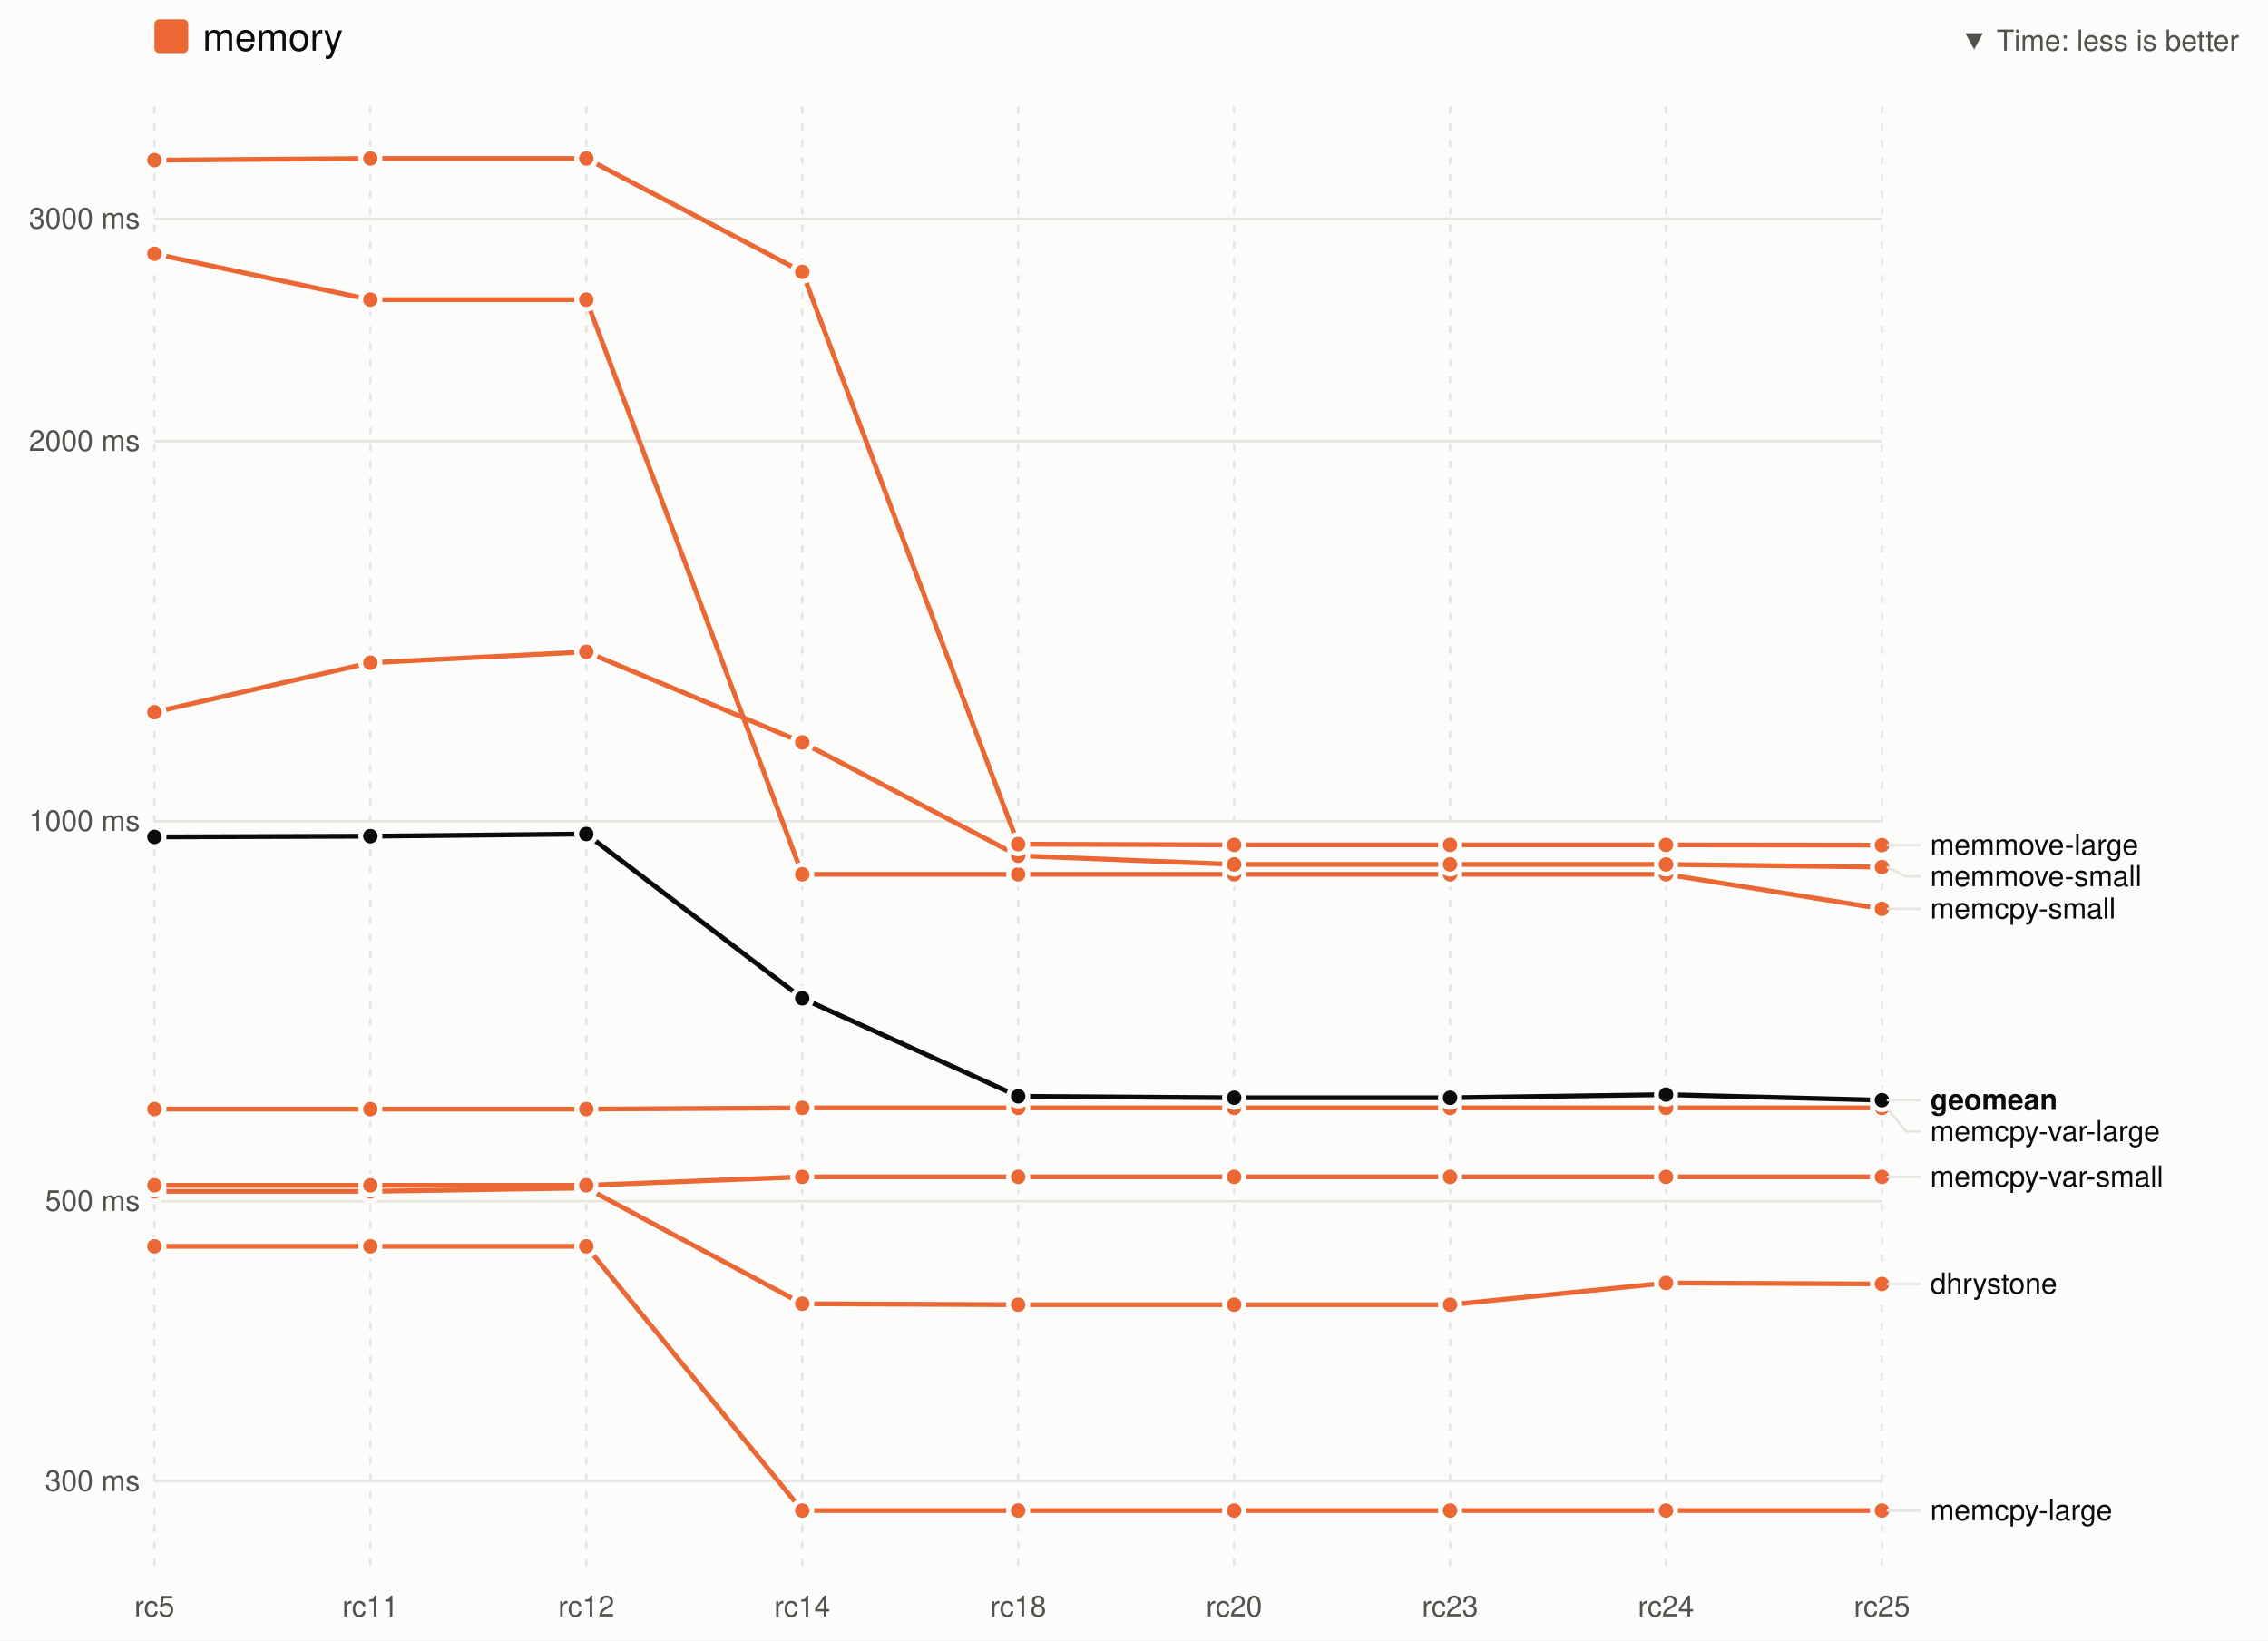
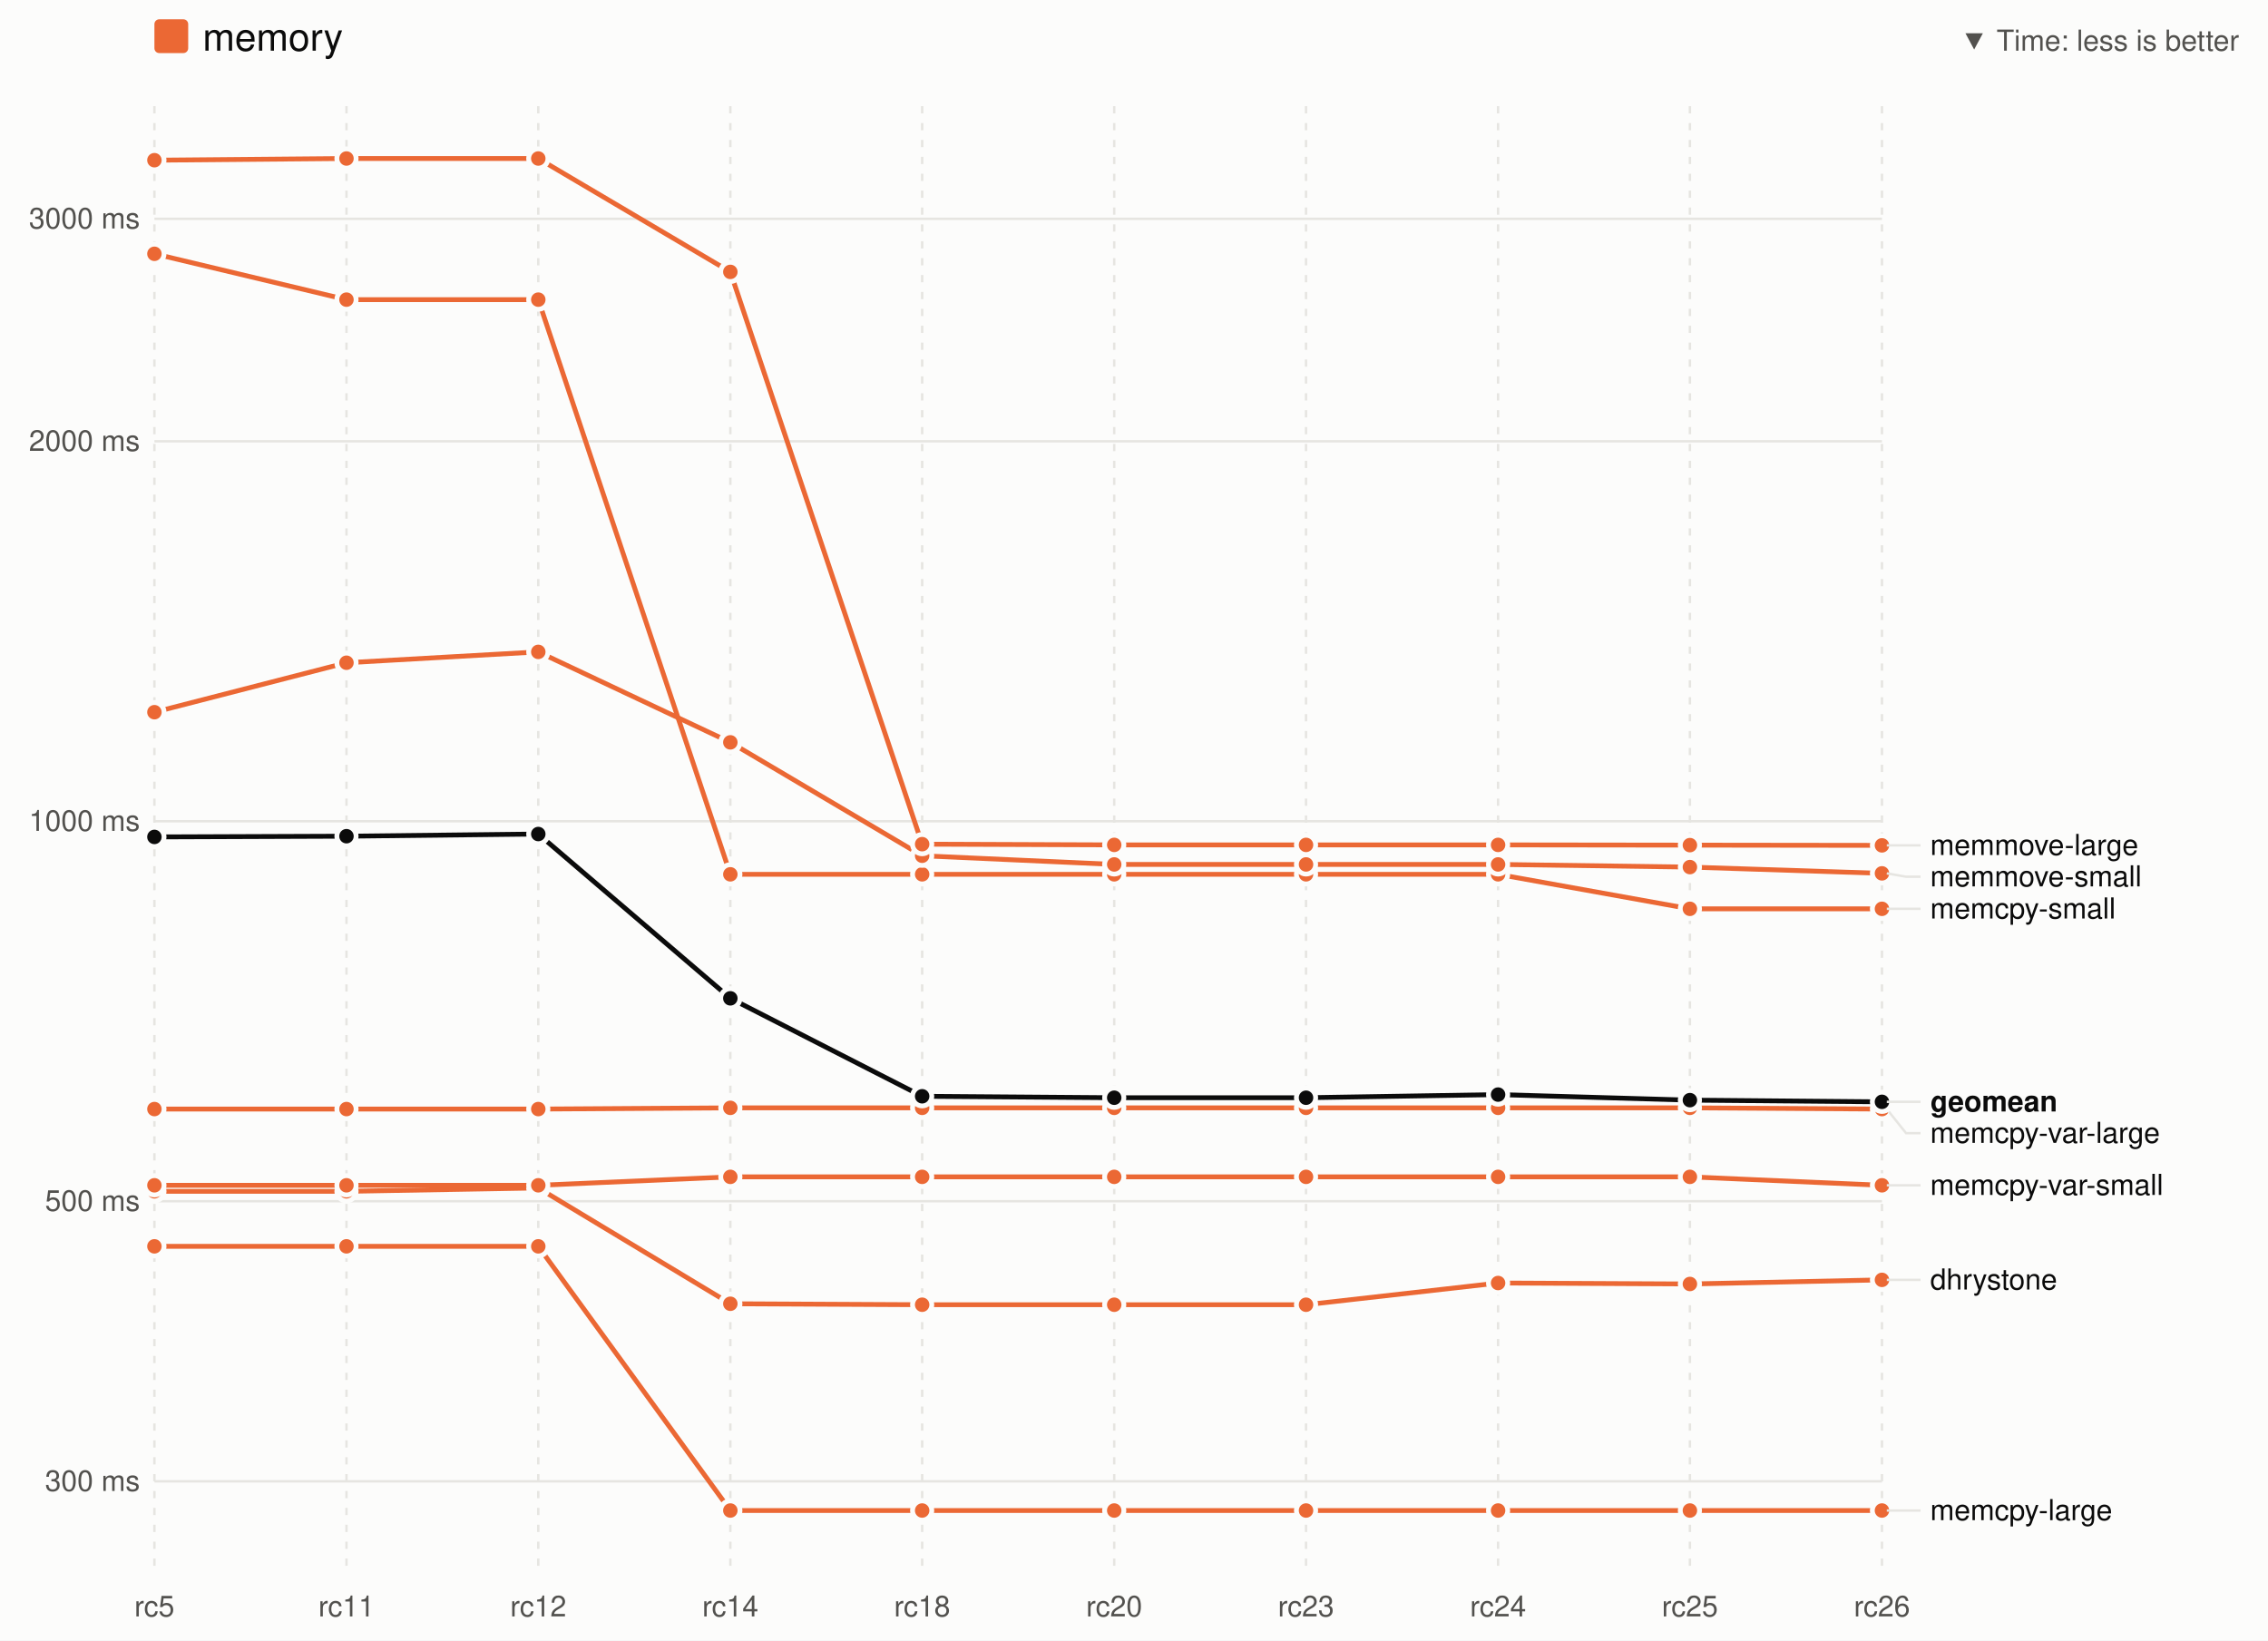
<svg xmlns="http://www.w3.org/2000/svg" width="940" height="680" viewBox="0 0 940 680" role="img" aria-label="GCC 16.2 releases on benchwork-040, memory benchmarks, time in ms">
  <style>.t{font-family:system-ui,-apple-system,'Segoe UI',Helvetica,Arial,sans-serif;font-size:12px;fill:#0b0b0b}.t.muted{fill:#52514e}.t.big{font-size:16px}.t.name{font-weight:600}.t.axis{fill:#52514e;font-size:12px}.grid{stroke:#e6e5e1;stroke-width:1}.ref{stroke:#0b0b0b;stroke-width:2}.bg{fill:#fcfcfb}.ring{stroke:#fcfcfb;stroke-width:2}.dot{fill:#0b0b0b}.s0{fill:#2a78d6}.k0{stroke:#2a78d6}.s1{fill:#eb6834}.k1{stroke:#eb6834}.s2{fill:#1baf7a}.k2{stroke:#1baf7a}.s3{fill:#eda100}.k3{stroke:#eda100}.s4{fill:#e87ba4}.k4{stroke:#e87ba4}.s5{fill:#8a63d2}.k5{stroke:#8a63d2}@media(prefers-color-scheme:dark){.t{fill:#ffffff}.t.muted{fill:#c3c2b7}.t.axis{fill:#c3c2b7}.grid{stroke:#333331}.ref{stroke:#ffffff}.bg{fill:#1a1a19}.ring{stroke:#1a1a19}.dot{fill:#ffffff}.s0{fill:#3987e5}.k0{stroke:#3987e5}.s1{fill:#d95926}.k1{stroke:#d95926}.s2{fill:#199e70}.k2{stroke:#199e70}.s3{fill:#c98500}.k3{stroke:#c98500}.s4{fill:#d55181}.k4{stroke:#d55181}.s5{fill:#9d7be0}.k5{stroke:#9d7be0}}</style>
  <rect class="bg" width="940" height="680" />
  <text class="t muted" x="928" y="21" text-anchor="end">▼ Time: less is better</text>
  <rect class="s1" x="64" y="8" width="14" height="14" rx="2" />
  <text class="t big" x="84" y="21">memory</text>
  <line class="grid" x1="64.0" y1="44" x2="64.0" y2="650" stroke-dasharray="3 4" />
-   <line class="grid" x1="153.5" y1="44" x2="153.5" y2="650" stroke-dasharray="3 4" />
-   <line class="grid" x1="243.0" y1="44" x2="243.0" y2="650" stroke-dasharray="3 4" />
-   <line class="grid" x1="332.5" y1="44" x2="332.5" y2="650" stroke-dasharray="3 4" />
-   <line class="grid" x1="422.0" y1="44" x2="422.0" y2="650" stroke-dasharray="3 4" />
-   <line class="grid" x1="511.5" y1="44" x2="511.5" y2="650" stroke-dasharray="3 4" />
-   <line class="grid" x1="601.0" y1="44" x2="601.0" y2="650" stroke-dasharray="3 4" />
-   <line class="grid" x1="690.5" y1="44" x2="690.5" y2="650" stroke-dasharray="3 4" />
+   <line class="grid" x1="143.6" y1="44" x2="143.6" y2="650" stroke-dasharray="3 4" />
+   <line class="grid" x1="223.1" y1="44" x2="223.1" y2="650" stroke-dasharray="3 4" />
+   <line class="grid" x1="302.7" y1="44" x2="302.7" y2="650" stroke-dasharray="3 4" />
+   <line class="grid" x1="382.2" y1="44" x2="382.2" y2="650" stroke-dasharray="3 4" />
+   <line class="grid" x1="461.8" y1="44" x2="461.8" y2="650" stroke-dasharray="3 4" />
+   <line class="grid" x1="541.3" y1="44" x2="541.3" y2="650" stroke-dasharray="3 4" />
+   <line class="grid" x1="620.9" y1="44" x2="620.9" y2="650" stroke-dasharray="3 4" />
+   <line class="grid" x1="700.4" y1="44" x2="700.4" y2="650" stroke-dasharray="3 4" />
  <line class="grid" x1="780.0" y1="44" x2="780.0" y2="650" stroke-dasharray="3 4" />
  <line class="grid" x1="64" y1="614.0" x2="780" y2="614.0" />
  <text class="t axis" x="58" y="618.0" text-anchor="end">300 ms</text>
  <line class="grid" x1="64" y1="497.9" x2="780" y2="497.9" />
  <text class="t axis" x="58" y="501.9" text-anchor="end">500 ms</text>
  <line class="grid" x1="64" y1="340.4" x2="780" y2="340.4" />
  <text class="t axis" x="58" y="344.4" text-anchor="end">1000 ms</text>
  <line class="grid" x1="64" y1="182.9" x2="780" y2="182.9" />
  <text class="t axis" x="58" y="186.9" text-anchor="end">2000 ms</text>
  <line class="grid" x1="64" y1="90.7" x2="780" y2="90.7" />
  <text class="t axis" x="58" y="94.7" text-anchor="end">3000 ms</text>
  <text class="t axis" x="64.0" y="670" text-anchor="middle">rc5</text>
-   <text class="t axis" x="153.5" y="670" text-anchor="middle">rc11</text>
-   <text class="t axis" x="243.0" y="670" text-anchor="middle">rc12</text>
-   <text class="t axis" x="332.5" y="670" text-anchor="middle">rc14</text>
-   <text class="t axis" x="422.0" y="670" text-anchor="middle">rc18</text>
-   <text class="t axis" x="511.5" y="670" text-anchor="middle">rc20</text>
-   <text class="t axis" x="601.0" y="670" text-anchor="middle">rc23</text>
-   <text class="t axis" x="690.5" y="670" text-anchor="middle">rc24</text>
-   <text class="t axis" x="780.0" y="670" text-anchor="middle">rc25</text>
-   <path class="k1" d="M64.0,493.8L153.5,493.8L243.0,492.4L332.5,540.4L422.0,540.8L511.5,540.8L601.0,540.8L690.5,531.8L780.0,532.2" fill="none" stroke-width="2" stroke-linejoin="round" />
+   <text class="t axis" x="143.6" y="670" text-anchor="middle">rc11</text>
+   <text class="t axis" x="223.1" y="670" text-anchor="middle">rc12</text>
+   <text class="t axis" x="302.7" y="670" text-anchor="middle">rc14</text>
+   <text class="t axis" x="382.2" y="670" text-anchor="middle">rc18</text>
+   <text class="t axis" x="461.8" y="670" text-anchor="middle">rc20</text>
+   <text class="t axis" x="541.3" y="670" text-anchor="middle">rc23</text>
+   <text class="t axis" x="620.9" y="670" text-anchor="middle">rc24</text>
+   <text class="t axis" x="700.4" y="670" text-anchor="middle">rc25</text>
+   <text class="t axis" x="780.0" y="670" text-anchor="middle">rc26</text>
+   <path class="k1" d="M64.0,493.8L143.6,493.8L223.1,492.4L302.7,540.4L382.2,540.8L461.8,540.8L541.3,540.8L620.9,531.8L700.4,532.2L780.0,530.5" fill="none" stroke-width="2" stroke-linejoin="round" />
  <circle class="s1 ring" cx="64.0" cy="493.8" r="4" />
  <circle cx="64.0" cy="493.8" r="7" fill="transparent" />
-   <circle class="s1 ring" cx="153.5" cy="493.8" r="4" />
-   <circle cx="153.5" cy="493.8" r="7" fill="transparent" />
-   <circle class="s1 ring" cx="243.0" cy="492.4" r="4" />
-   <circle cx="243.0" cy="492.4" r="7" fill="transparent" />
-   <circle class="s1 ring" cx="332.5" cy="540.4" r="4" />
-   <circle cx="332.5" cy="540.4" r="7" fill="transparent" />
-   <circle class="s1 ring" cx="422.0" cy="540.8" r="4" />
-   <circle cx="422.0" cy="540.8" r="7" fill="transparent" />
-   <circle class="s1 ring" cx="511.5" cy="540.8" r="4" />
-   <circle cx="511.5" cy="540.8" r="7" fill="transparent" />
-   <circle class="s1 ring" cx="601.0" cy="540.8" r="4" />
-   <circle cx="601.0" cy="540.8" r="7" fill="transparent" />
-   <circle class="s1 ring" cx="690.5" cy="531.8" r="4" />
-   <circle cx="690.5" cy="531.8" r="7" fill="transparent" />
-   <circle class="s1 ring" cx="780.0" cy="532.2" r="4" />
-   <circle cx="780.0" cy="532.2" r="7" fill="transparent" />
-   <path class="grid" d="M782,532.2 L790,532.2 h6" fill="none" />
-   <text class="t" x="800" y="536.2">dhrystone</text>
-   <path class="k1" d="M64.0,105.2L153.5,124.2L243.0,124.2L332.5,362.4L422.0,362.4L511.5,362.4L601.0,362.4L690.5,362.4L780.0,376.7" fill="none" stroke-width="2" stroke-linejoin="round" />
+   <circle class="s1 ring" cx="143.6" cy="493.8" r="4" />
+   <circle cx="143.6" cy="493.8" r="7" fill="transparent" />
+   <circle class="s1 ring" cx="223.1" cy="492.4" r="4" />
+   <circle cx="223.1" cy="492.4" r="7" fill="transparent" />
+   <circle class="s1 ring" cx="302.7" cy="540.4" r="4" />
+   <circle cx="302.7" cy="540.4" r="7" fill="transparent" />
+   <circle class="s1 ring" cx="382.2" cy="540.8" r="4" />
+   <circle cx="382.2" cy="540.8" r="7" fill="transparent" />
+   <circle class="s1 ring" cx="461.8" cy="540.8" r="4" />
+   <circle cx="461.8" cy="540.8" r="7" fill="transparent" />
+   <circle class="s1 ring" cx="541.3" cy="540.8" r="4" />
+   <circle cx="541.3" cy="540.8" r="7" fill="transparent" />
+   <circle class="s1 ring" cx="620.9" cy="531.8" r="4" />
+   <circle cx="620.9" cy="531.8" r="7" fill="transparent" />
+   <circle class="s1 ring" cx="700.4" cy="532.2" r="4" />
+   <circle cx="700.4" cy="532.2" r="7" fill="transparent" />
+   <circle class="s1 ring" cx="780.0" cy="530.5" r="4" />
+   <circle cx="780.0" cy="530.5" r="7" fill="transparent" />
+   <path class="grid" d="M782,530.5 L790,530.5 h6" fill="none" />
+   <text class="t" x="800" y="534.5">dhrystone</text>
+   <path class="k1" d="M64.0,105.2L143.6,124.2L223.1,124.2L302.7,362.4L382.2,362.4L461.8,362.4L541.3,362.4L620.9,362.4L700.4,376.7L780.0,376.7" fill="none" stroke-width="2" stroke-linejoin="round" />
  <circle class="s1 ring" cx="64.0" cy="105.2" r="4" />
  <circle cx="64.0" cy="105.2" r="7" fill="transparent" />
-   <circle class="s1 ring" cx="153.5" cy="124.2" r="4" />
-   <circle cx="153.5" cy="124.2" r="7" fill="transparent" />
-   <circle class="s1 ring" cx="243.0" cy="124.2" r="4" />
-   <circle cx="243.0" cy="124.2" r="7" fill="transparent" />
-   <circle class="s1 ring" cx="332.5" cy="362.4" r="4" />
-   <circle cx="332.5" cy="362.4" r="7" fill="transparent" />
-   <circle class="s1 ring" cx="422.0" cy="362.4" r="4" />
-   <circle cx="422.0" cy="362.4" r="7" fill="transparent" />
-   <circle class="s1 ring" cx="511.5" cy="362.4" r="4" />
-   <circle cx="511.5" cy="362.4" r="7" fill="transparent" />
-   <circle class="s1 ring" cx="601.0" cy="362.4" r="4" />
-   <circle cx="601.0" cy="362.4" r="7" fill="transparent" />
-   <circle class="s1 ring" cx="690.5" cy="362.4" r="4" />
-   <circle cx="690.5" cy="362.4" r="7" fill="transparent" />
+   <circle class="s1 ring" cx="143.6" cy="124.2" r="4" />
+   <circle cx="143.6" cy="124.2" r="7" fill="transparent" />
+   <circle class="s1 ring" cx="223.1" cy="124.2" r="4" />
+   <circle cx="223.1" cy="124.2" r="7" fill="transparent" />
+   <circle class="s1 ring" cx="302.7" cy="362.4" r="4" />
+   <circle cx="302.7" cy="362.4" r="7" fill="transparent" />
+   <circle class="s1 ring" cx="382.2" cy="362.4" r="4" />
+   <circle cx="382.2" cy="362.4" r="7" fill="transparent" />
+   <circle class="s1 ring" cx="461.8" cy="362.4" r="4" />
+   <circle cx="461.8" cy="362.4" r="7" fill="transparent" />
+   <circle class="s1 ring" cx="541.3" cy="362.4" r="4" />
+   <circle cx="541.3" cy="362.4" r="7" fill="transparent" />
+   <circle class="s1 ring" cx="620.9" cy="362.4" r="4" />
+   <circle cx="620.9" cy="362.4" r="7" fill="transparent" />
+   <circle class="s1 ring" cx="700.4" cy="376.7" r="4" />
+   <circle cx="700.4" cy="376.7" r="7" fill="transparent" />
  <circle class="s1 ring" cx="780.0" cy="376.7" r="4" />
  <circle cx="780.0" cy="376.7" r="7" fill="transparent" />
  <path class="grid" d="M782,376.7 L790,376.7 h6" fill="none" />
  <text class="t" x="800" y="380.7">memcpy-small</text>
-   <path class="k1" d="M64.0,516.6L153.5,516.6L243.0,516.6L332.5,626.1L422.0,626.1L511.5,626.1L601.0,626.1L690.5,626.1L780.0,626.1" fill="none" stroke-width="2" stroke-linejoin="round" />
+   <path class="k1" d="M64.0,516.6L143.6,516.6L223.1,516.6L302.7,626.1L382.2,626.1L461.8,626.1L541.3,626.1L620.9,626.1L700.4,626.1L780.0,626.1" fill="none" stroke-width="2" stroke-linejoin="round" />
  <circle class="s1 ring" cx="64.0" cy="516.6" r="4" />
  <circle cx="64.0" cy="516.6" r="7" fill="transparent" />
-   <circle class="s1 ring" cx="153.5" cy="516.6" r="4" />
-   <circle cx="153.5" cy="516.6" r="7" fill="transparent" />
-   <circle class="s1 ring" cx="243.0" cy="516.6" r="4" />
-   <circle cx="243.0" cy="516.6" r="7" fill="transparent" />
-   <circle class="s1 ring" cx="332.5" cy="626.1" r="4" />
-   <circle cx="332.5" cy="626.1" r="7" fill="transparent" />
-   <circle class="s1 ring" cx="422.0" cy="626.1" r="4" />
-   <circle cx="422.0" cy="626.1" r="7" fill="transparent" />
-   <circle class="s1 ring" cx="511.5" cy="626.1" r="4" />
-   <circle cx="511.5" cy="626.1" r="7" fill="transparent" />
-   <circle class="s1 ring" cx="601.0" cy="626.1" r="4" />
-   <circle cx="601.0" cy="626.1" r="7" fill="transparent" />
-   <circle class="s1 ring" cx="690.5" cy="626.1" r="4" />
-   <circle cx="690.5" cy="626.1" r="7" fill="transparent" />
+   <circle class="s1 ring" cx="143.6" cy="516.6" r="4" />
+   <circle cx="143.6" cy="516.6" r="7" fill="transparent" />
+   <circle class="s1 ring" cx="223.1" cy="516.6" r="4" />
+   <circle cx="223.1" cy="516.6" r="7" fill="transparent" />
+   <circle class="s1 ring" cx="302.7" cy="626.1" r="4" />
+   <circle cx="302.7" cy="626.1" r="7" fill="transparent" />
+   <circle class="s1 ring" cx="382.2" cy="626.1" r="4" />
+   <circle cx="382.2" cy="626.1" r="7" fill="transparent" />
+   <circle class="s1 ring" cx="461.8" cy="626.1" r="4" />
+   <circle cx="461.8" cy="626.1" r="7" fill="transparent" />
+   <circle class="s1 ring" cx="541.3" cy="626.1" r="4" />
+   <circle cx="541.3" cy="626.1" r="7" fill="transparent" />
+   <circle class="s1 ring" cx="620.9" cy="626.1" r="4" />
+   <circle cx="620.9" cy="626.1" r="7" fill="transparent" />
+   <circle class="s1 ring" cx="700.4" cy="626.1" r="4" />
+   <circle cx="700.4" cy="626.1" r="7" fill="transparent" />
  <circle class="s1 ring" cx="780.0" cy="626.1" r="4" />
  <circle cx="780.0" cy="626.1" r="7" fill="transparent" />
  <path class="grid" d="M782,626.1 L790,626.1 h6" fill="none" />
  <text class="t" x="800" y="630.1">memcpy-large</text>
-   <path class="k1" d="M64.0,491.3L153.5,491.3L243.0,491.3L332.5,487.8L422.0,487.8L511.5,487.8L601.0,487.8L690.5,487.8L780.0,487.8" fill="none" stroke-width="2" stroke-linejoin="round" />
+   <path class="k1" d="M64.0,491.3L143.6,491.3L223.1,491.3L302.7,487.8L382.2,487.8L461.8,487.8L541.3,487.8L620.9,487.8L700.4,487.8L780.0,491.3" fill="none" stroke-width="2" stroke-linejoin="round" />
  <circle class="s1 ring" cx="64.0" cy="491.3" r="4" />
  <circle cx="64.0" cy="491.3" r="7" fill="transparent" />
-   <circle class="s1 ring" cx="153.5" cy="491.3" r="4" />
-   <circle cx="153.5" cy="491.3" r="7" fill="transparent" />
-   <circle class="s1 ring" cx="243.0" cy="491.3" r="4" />
-   <circle cx="243.0" cy="491.3" r="7" fill="transparent" />
-   <circle class="s1 ring" cx="332.5" cy="487.8" r="4" />
-   <circle cx="332.5" cy="487.8" r="7" fill="transparent" />
-   <circle class="s1 ring" cx="422.0" cy="487.8" r="4" />
-   <circle cx="422.0" cy="487.8" r="7" fill="transparent" />
-   <circle class="s1 ring" cx="511.5" cy="487.8" r="4" />
-   <circle cx="511.5" cy="487.8" r="7" fill="transparent" />
-   <circle class="s1 ring" cx="601.0" cy="487.8" r="4" />
-   <circle cx="601.0" cy="487.8" r="7" fill="transparent" />
-   <circle class="s1 ring" cx="690.5" cy="487.8" r="4" />
-   <circle cx="690.5" cy="487.8" r="7" fill="transparent" />
-   <circle class="s1 ring" cx="780.0" cy="487.8" r="4" />
-   <circle cx="780.0" cy="487.8" r="7" fill="transparent" />
-   <path class="grid" d="M782,487.8 L790,487.8 h6" fill="none" />
-   <text class="t" x="800" y="491.8">memcpy-var-small</text>
-   <path class="k1" d="M64.0,459.7L153.5,459.7L243.0,459.7L332.5,459.2L422.0,459.2L511.5,459.2L601.0,459.2L690.5,459.2L780.0,459.2" fill="none" stroke-width="2" stroke-linejoin="round" />
+   <circle class="s1 ring" cx="143.6" cy="491.3" r="4" />
+   <circle cx="143.6" cy="491.3" r="7" fill="transparent" />
+   <circle class="s1 ring" cx="223.1" cy="491.3" r="4" />
+   <circle cx="223.1" cy="491.3" r="7" fill="transparent" />
+   <circle class="s1 ring" cx="302.7" cy="487.8" r="4" />
+   <circle cx="302.7" cy="487.8" r="7" fill="transparent" />
+   <circle class="s1 ring" cx="382.2" cy="487.8" r="4" />
+   <circle cx="382.2" cy="487.8" r="7" fill="transparent" />
+   <circle class="s1 ring" cx="461.8" cy="487.8" r="4" />
+   <circle cx="461.8" cy="487.8" r="7" fill="transparent" />
+   <circle class="s1 ring" cx="541.3" cy="487.8" r="4" />
+   <circle cx="541.3" cy="487.8" r="7" fill="transparent" />
+   <circle class="s1 ring" cx="620.9" cy="487.8" r="4" />
+   <circle cx="620.9" cy="487.8" r="7" fill="transparent" />
+   <circle class="s1 ring" cx="700.4" cy="487.8" r="4" />
+   <circle cx="700.4" cy="487.8" r="7" fill="transparent" />
+   <circle class="s1 ring" cx="780.0" cy="491.3" r="4" />
+   <circle cx="780.0" cy="491.3" r="7" fill="transparent" />
+   <path class="grid" d="M782,491.3 L790,491.3 h6" fill="none" />
+   <text class="t" x="800" y="495.3">memcpy-var-small</text>
+   <path class="k1" d="M64.0,459.7L143.6,459.7L223.1,459.7L302.7,459.2L382.2,459.2L461.8,459.2L541.3,459.2L620.9,459.2L700.4,459.2L780.0,459.7" fill="none" stroke-width="2" stroke-linejoin="round" />
  <circle class="s1 ring" cx="64.0" cy="459.7" r="4" />
  <circle cx="64.0" cy="459.7" r="7" fill="transparent" />
-   <circle class="s1 ring" cx="153.5" cy="459.7" r="4" />
-   <circle cx="153.5" cy="459.7" r="7" fill="transparent" />
-   <circle class="s1 ring" cx="243.0" cy="459.7" r="4" />
-   <circle cx="243.0" cy="459.7" r="7" fill="transparent" />
-   <circle class="s1 ring" cx="332.5" cy="459.2" r="4" />
-   <circle cx="332.5" cy="459.2" r="7" fill="transparent" />
-   <circle class="s1 ring" cx="422.0" cy="459.2" r="4" />
-   <circle cx="422.0" cy="459.2" r="7" fill="transparent" />
-   <circle class="s1 ring" cx="511.5" cy="459.2" r="4" />
-   <circle cx="511.5" cy="459.2" r="7" fill="transparent" />
-   <circle class="s1 ring" cx="601.0" cy="459.2" r="4" />
-   <circle cx="601.0" cy="459.2" r="7" fill="transparent" />
-   <circle class="s1 ring" cx="690.5" cy="459.2" r="4" />
-   <circle cx="690.5" cy="459.2" r="7" fill="transparent" />
-   <circle class="s1 ring" cx="780.0" cy="459.2" r="4" />
-   <circle cx="780.0" cy="459.2" r="7" fill="transparent" />
-   <path class="grid" d="M782,459.2 L790,469.0 h6" fill="none" />
-   <text class="t" x="800" y="473.0">memcpy-var-large</text>
-   <path class="k1" d="M64.0,295.2L153.5,274.7L243.0,270.2L332.5,307.7L422.0,354.7L511.5,358.3L601.0,358.3L690.5,358.3L780.0,359.4" fill="none" stroke-width="2" stroke-linejoin="round" />
+   <circle class="s1 ring" cx="143.6" cy="459.7" r="4" />
+   <circle cx="143.6" cy="459.7" r="7" fill="transparent" />
+   <circle class="s1 ring" cx="223.1" cy="459.7" r="4" />
+   <circle cx="223.1" cy="459.7" r="7" fill="transparent" />
+   <circle class="s1 ring" cx="302.7" cy="459.2" r="4" />
+   <circle cx="302.7" cy="459.2" r="7" fill="transparent" />
+   <circle class="s1 ring" cx="382.2" cy="459.2" r="4" />
+   <circle cx="382.2" cy="459.2" r="7" fill="transparent" />
+   <circle class="s1 ring" cx="461.8" cy="459.2" r="4" />
+   <circle cx="461.8" cy="459.2" r="7" fill="transparent" />
+   <circle class="s1 ring" cx="541.3" cy="459.2" r="4" />
+   <circle cx="541.3" cy="459.2" r="7" fill="transparent" />
+   <circle class="s1 ring" cx="620.9" cy="459.2" r="4" />
+   <circle cx="620.9" cy="459.2" r="7" fill="transparent" />
+   <circle class="s1 ring" cx="700.4" cy="459.2" r="4" />
+   <circle cx="700.4" cy="459.2" r="7" fill="transparent" />
+   <circle class="s1 ring" cx="780.0" cy="459.7" r="4" />
+   <circle cx="780.0" cy="459.7" r="7" fill="transparent" />
+   <path class="grid" d="M782,459.7 L790,469.7 h6" fill="none" />
+   <text class="t" x="800" y="473.7">memcpy-var-large</text>
+   <path class="k1" d="M64.0,295.2L143.6,274.7L223.1,270.2L302.7,307.7L382.2,354.7L461.8,358.3L541.3,358.3L620.9,358.3L700.4,359.4L780.0,362.0" fill="none" stroke-width="2" stroke-linejoin="round" />
  <circle class="s1 ring" cx="64.0" cy="295.2" r="4" />
  <circle cx="64.0" cy="295.2" r="7" fill="transparent" />
-   <circle class="s1 ring" cx="153.5" cy="274.7" r="4" />
-   <circle cx="153.5" cy="274.7" r="7" fill="transparent" />
-   <circle class="s1 ring" cx="243.0" cy="270.2" r="4" />
-   <circle cx="243.0" cy="270.2" r="7" fill="transparent" />
-   <circle class="s1 ring" cx="332.5" cy="307.7" r="4" />
-   <circle cx="332.5" cy="307.7" r="7" fill="transparent" />
-   <circle class="s1 ring" cx="422.0" cy="354.7" r="4" />
-   <circle cx="422.0" cy="354.7" r="7" fill="transparent" />
-   <circle class="s1 ring" cx="511.5" cy="358.3" r="4" />
-   <circle cx="511.5" cy="358.3" r="7" fill="transparent" />
-   <circle class="s1 ring" cx="601.0" cy="358.3" r="4" />
-   <circle cx="601.0" cy="358.3" r="7" fill="transparent" />
-   <circle class="s1 ring" cx="690.5" cy="358.3" r="4" />
-   <circle cx="690.5" cy="358.3" r="7" fill="transparent" />
-   <circle class="s1 ring" cx="780.0" cy="359.4" r="4" />
-   <circle cx="780.0" cy="359.4" r="7" fill="transparent" />
-   <path class="grid" d="M782,359.4 L790,363.3 h6" fill="none" />
-   <text class="t" x="800" y="367.3">memmove-small</text>
-   <path class="k1" d="M64.0,66.4L153.5,65.7L243.0,65.7L332.5,112.7L422.0,349.9L511.5,350.2L601.0,350.2L690.5,350.2L780.0,350.3" fill="none" stroke-width="2" stroke-linejoin="round" />
+   <circle class="s1 ring" cx="143.6" cy="274.7" r="4" />
+   <circle cx="143.6" cy="274.7" r="7" fill="transparent" />
+   <circle class="s1 ring" cx="223.1" cy="270.2" r="4" />
+   <circle cx="223.1" cy="270.2" r="7" fill="transparent" />
+   <circle class="s1 ring" cx="302.7" cy="307.7" r="4" />
+   <circle cx="302.7" cy="307.7" r="7" fill="transparent" />
+   <circle class="s1 ring" cx="382.2" cy="354.7" r="4" />
+   <circle cx="382.2" cy="354.7" r="7" fill="transparent" />
+   <circle class="s1 ring" cx="461.8" cy="358.3" r="4" />
+   <circle cx="461.8" cy="358.3" r="7" fill="transparent" />
+   <circle class="s1 ring" cx="541.3" cy="358.3" r="4" />
+   <circle cx="541.3" cy="358.3" r="7" fill="transparent" />
+   <circle class="s1 ring" cx="620.9" cy="358.3" r="4" />
+   <circle cx="620.9" cy="358.3" r="7" fill="transparent" />
+   <circle class="s1 ring" cx="700.4" cy="359.4" r="4" />
+   <circle cx="700.4" cy="359.4" r="7" fill="transparent" />
+   <circle class="s1 ring" cx="780.0" cy="362.0" r="4" />
+   <circle cx="780.0" cy="362.0" r="7" fill="transparent" />
+   <path class="grid" d="M782,362.0 L790,363.4 h6" fill="none" />
+   <text class="t" x="800" y="367.4">memmove-small</text>
+   <path class="k1" d="M64.0,66.4L143.6,65.7L223.1,65.7L302.7,112.7L382.2,349.9L461.8,350.2L541.3,350.2L620.9,350.2L700.4,350.3L780.0,350.4" fill="none" stroke-width="2" stroke-linejoin="round" />
  <circle class="s1 ring" cx="64.0" cy="66.4" r="4" />
  <circle cx="64.0" cy="66.4" r="7" fill="transparent" />
-   <circle class="s1 ring" cx="153.5" cy="65.7" r="4" />
-   <circle cx="153.5" cy="65.7" r="7" fill="transparent" />
-   <circle class="s1 ring" cx="243.0" cy="65.7" r="4" />
-   <circle cx="243.0" cy="65.7" r="7" fill="transparent" />
-   <circle class="s1 ring" cx="332.5" cy="112.7" r="4" />
-   <circle cx="332.5" cy="112.7" r="7" fill="transparent" />
-   <circle class="s1 ring" cx="422.0" cy="349.9" r="4" />
-   <circle cx="422.0" cy="349.9" r="7" fill="transparent" />
-   <circle class="s1 ring" cx="511.5" cy="350.2" r="4" />
-   <circle cx="511.5" cy="350.2" r="7" fill="transparent" />
-   <circle class="s1 ring" cx="601.0" cy="350.2" r="4" />
-   <circle cx="601.0" cy="350.2" r="7" fill="transparent" />
-   <circle class="s1 ring" cx="690.5" cy="350.2" r="4" />
-   <circle cx="690.5" cy="350.2" r="7" fill="transparent" />
-   <circle class="s1 ring" cx="780.0" cy="350.3" r="4" />
-   <circle cx="780.0" cy="350.3" r="7" fill="transparent" />
-   <path class="grid" d="M782,350.3 L790,350.3 h6" fill="none" />
-   <text class="t" x="800" y="354.3">memmove-large</text>
-   <path class="ref" d="M64.0,346.9L153.5,346.6L243.0,345.7L332.5,413.8L422.0,454.4L511.5,455.0L601.0,455.0L690.5,453.7L780.0,456.0" fill="none" stroke-width="3" stroke-linejoin="round" />
+   <circle class="s1 ring" cx="143.6" cy="65.7" r="4" />
+   <circle cx="143.6" cy="65.7" r="7" fill="transparent" />
+   <circle class="s1 ring" cx="223.1" cy="65.7" r="4" />
+   <circle cx="223.1" cy="65.7" r="7" fill="transparent" />
+   <circle class="s1 ring" cx="302.7" cy="112.7" r="4" />
+   <circle cx="302.7" cy="112.7" r="7" fill="transparent" />
+   <circle class="s1 ring" cx="382.2" cy="349.9" r="4" />
+   <circle cx="382.2" cy="349.9" r="7" fill="transparent" />
+   <circle class="s1 ring" cx="461.8" cy="350.2" r="4" />
+   <circle cx="461.8" cy="350.2" r="7" fill="transparent" />
+   <circle class="s1 ring" cx="541.3" cy="350.2" r="4" />
+   <circle cx="541.3" cy="350.2" r="7" fill="transparent" />
+   <circle class="s1 ring" cx="620.9" cy="350.2" r="4" />
+   <circle cx="620.9" cy="350.2" r="7" fill="transparent" />
+   <circle class="s1 ring" cx="700.4" cy="350.3" r="4" />
+   <circle cx="700.4" cy="350.3" r="7" fill="transparent" />
+   <circle class="s1 ring" cx="780.0" cy="350.4" r="4" />
+   <circle cx="780.0" cy="350.4" r="7" fill="transparent" />
+   <path class="grid" d="M782,350.4 L790,350.4 h6" fill="none" />
+   <text class="t" x="800" y="354.4">memmove-large</text>
+   <path class="ref" d="M64.0,346.9L143.6,346.6L223.1,345.7L302.7,413.8L382.2,454.4L461.8,455.0L541.3,455.0L620.9,453.7L700.4,456.0L780.0,456.7" fill="none" stroke-width="3" stroke-linejoin="round" />
  <circle class="dot ring" cx="64.0" cy="346.9" r="4" />
  <circle cx="64.0" cy="346.9" r="7" fill="transparent" />
-   <circle class="dot ring" cx="153.5" cy="346.6" r="4" />
-   <circle cx="153.5" cy="346.6" r="7" fill="transparent" />
-   <circle class="dot ring" cx="243.0" cy="345.7" r="4" />
-   <circle cx="243.0" cy="345.7" r="7" fill="transparent" />
-   <circle class="dot ring" cx="332.5" cy="413.8" r="4" />
-   <circle cx="332.5" cy="413.8" r="7" fill="transparent" />
-   <circle class="dot ring" cx="422.0" cy="454.4" r="4" />
-   <circle cx="422.0" cy="454.4" r="7" fill="transparent" />
-   <circle class="dot ring" cx="511.5" cy="455.0" r="4" />
-   <circle cx="511.5" cy="455.0" r="7" fill="transparent" />
-   <circle class="dot ring" cx="601.0" cy="455.0" r="4" />
-   <circle cx="601.0" cy="455.0" r="7" fill="transparent" />
-   <circle class="dot ring" cx="690.5" cy="453.7" r="4" />
-   <circle cx="690.5" cy="453.7" r="7" fill="transparent" />
-   <circle class="dot ring" cx="780.0" cy="456.0" r="4" />
-   <circle cx="780.0" cy="456.0" r="7" fill="transparent" />
-   <path class="grid" d="M782,456.0 L790,456.0 h6" fill="none" />
-   <text class="t name" x="800" y="460.0">geomean</text>
+   <circle class="dot ring" cx="143.6" cy="346.6" r="4" />
+   <circle cx="143.6" cy="346.6" r="7" fill="transparent" />
+   <circle class="dot ring" cx="223.1" cy="345.7" r="4" />
+   <circle cx="223.1" cy="345.7" r="7" fill="transparent" />
+   <circle class="dot ring" cx="302.7" cy="413.8" r="4" />
+   <circle cx="302.7" cy="413.8" r="7" fill="transparent" />
+   <circle class="dot ring" cx="382.2" cy="454.4" r="4" />
+   <circle cx="382.2" cy="454.4" r="7" fill="transparent" />
+   <circle class="dot ring" cx="461.8" cy="455.0" r="4" />
+   <circle cx="461.8" cy="455.0" r="7" fill="transparent" />
+   <circle class="dot ring" cx="541.3" cy="455.0" r="4" />
+   <circle cx="541.3" cy="455.0" r="7" fill="transparent" />
+   <circle class="dot ring" cx="620.9" cy="453.7" r="4" />
+   <circle cx="620.9" cy="453.7" r="7" fill="transparent" />
+   <circle class="dot ring" cx="700.4" cy="456.0" r="4" />
+   <circle cx="700.4" cy="456.0" r="7" fill="transparent" />
+   <circle class="dot ring" cx="780.0" cy="456.7" r="4" />
+   <circle cx="780.0" cy="456.7" r="7" fill="transparent" />
+   <path class="grid" d="M782,456.7 L790,456.7 h6" fill="none" />
+   <text class="t name" x="800" y="460.7">geomean</text>
</svg>
